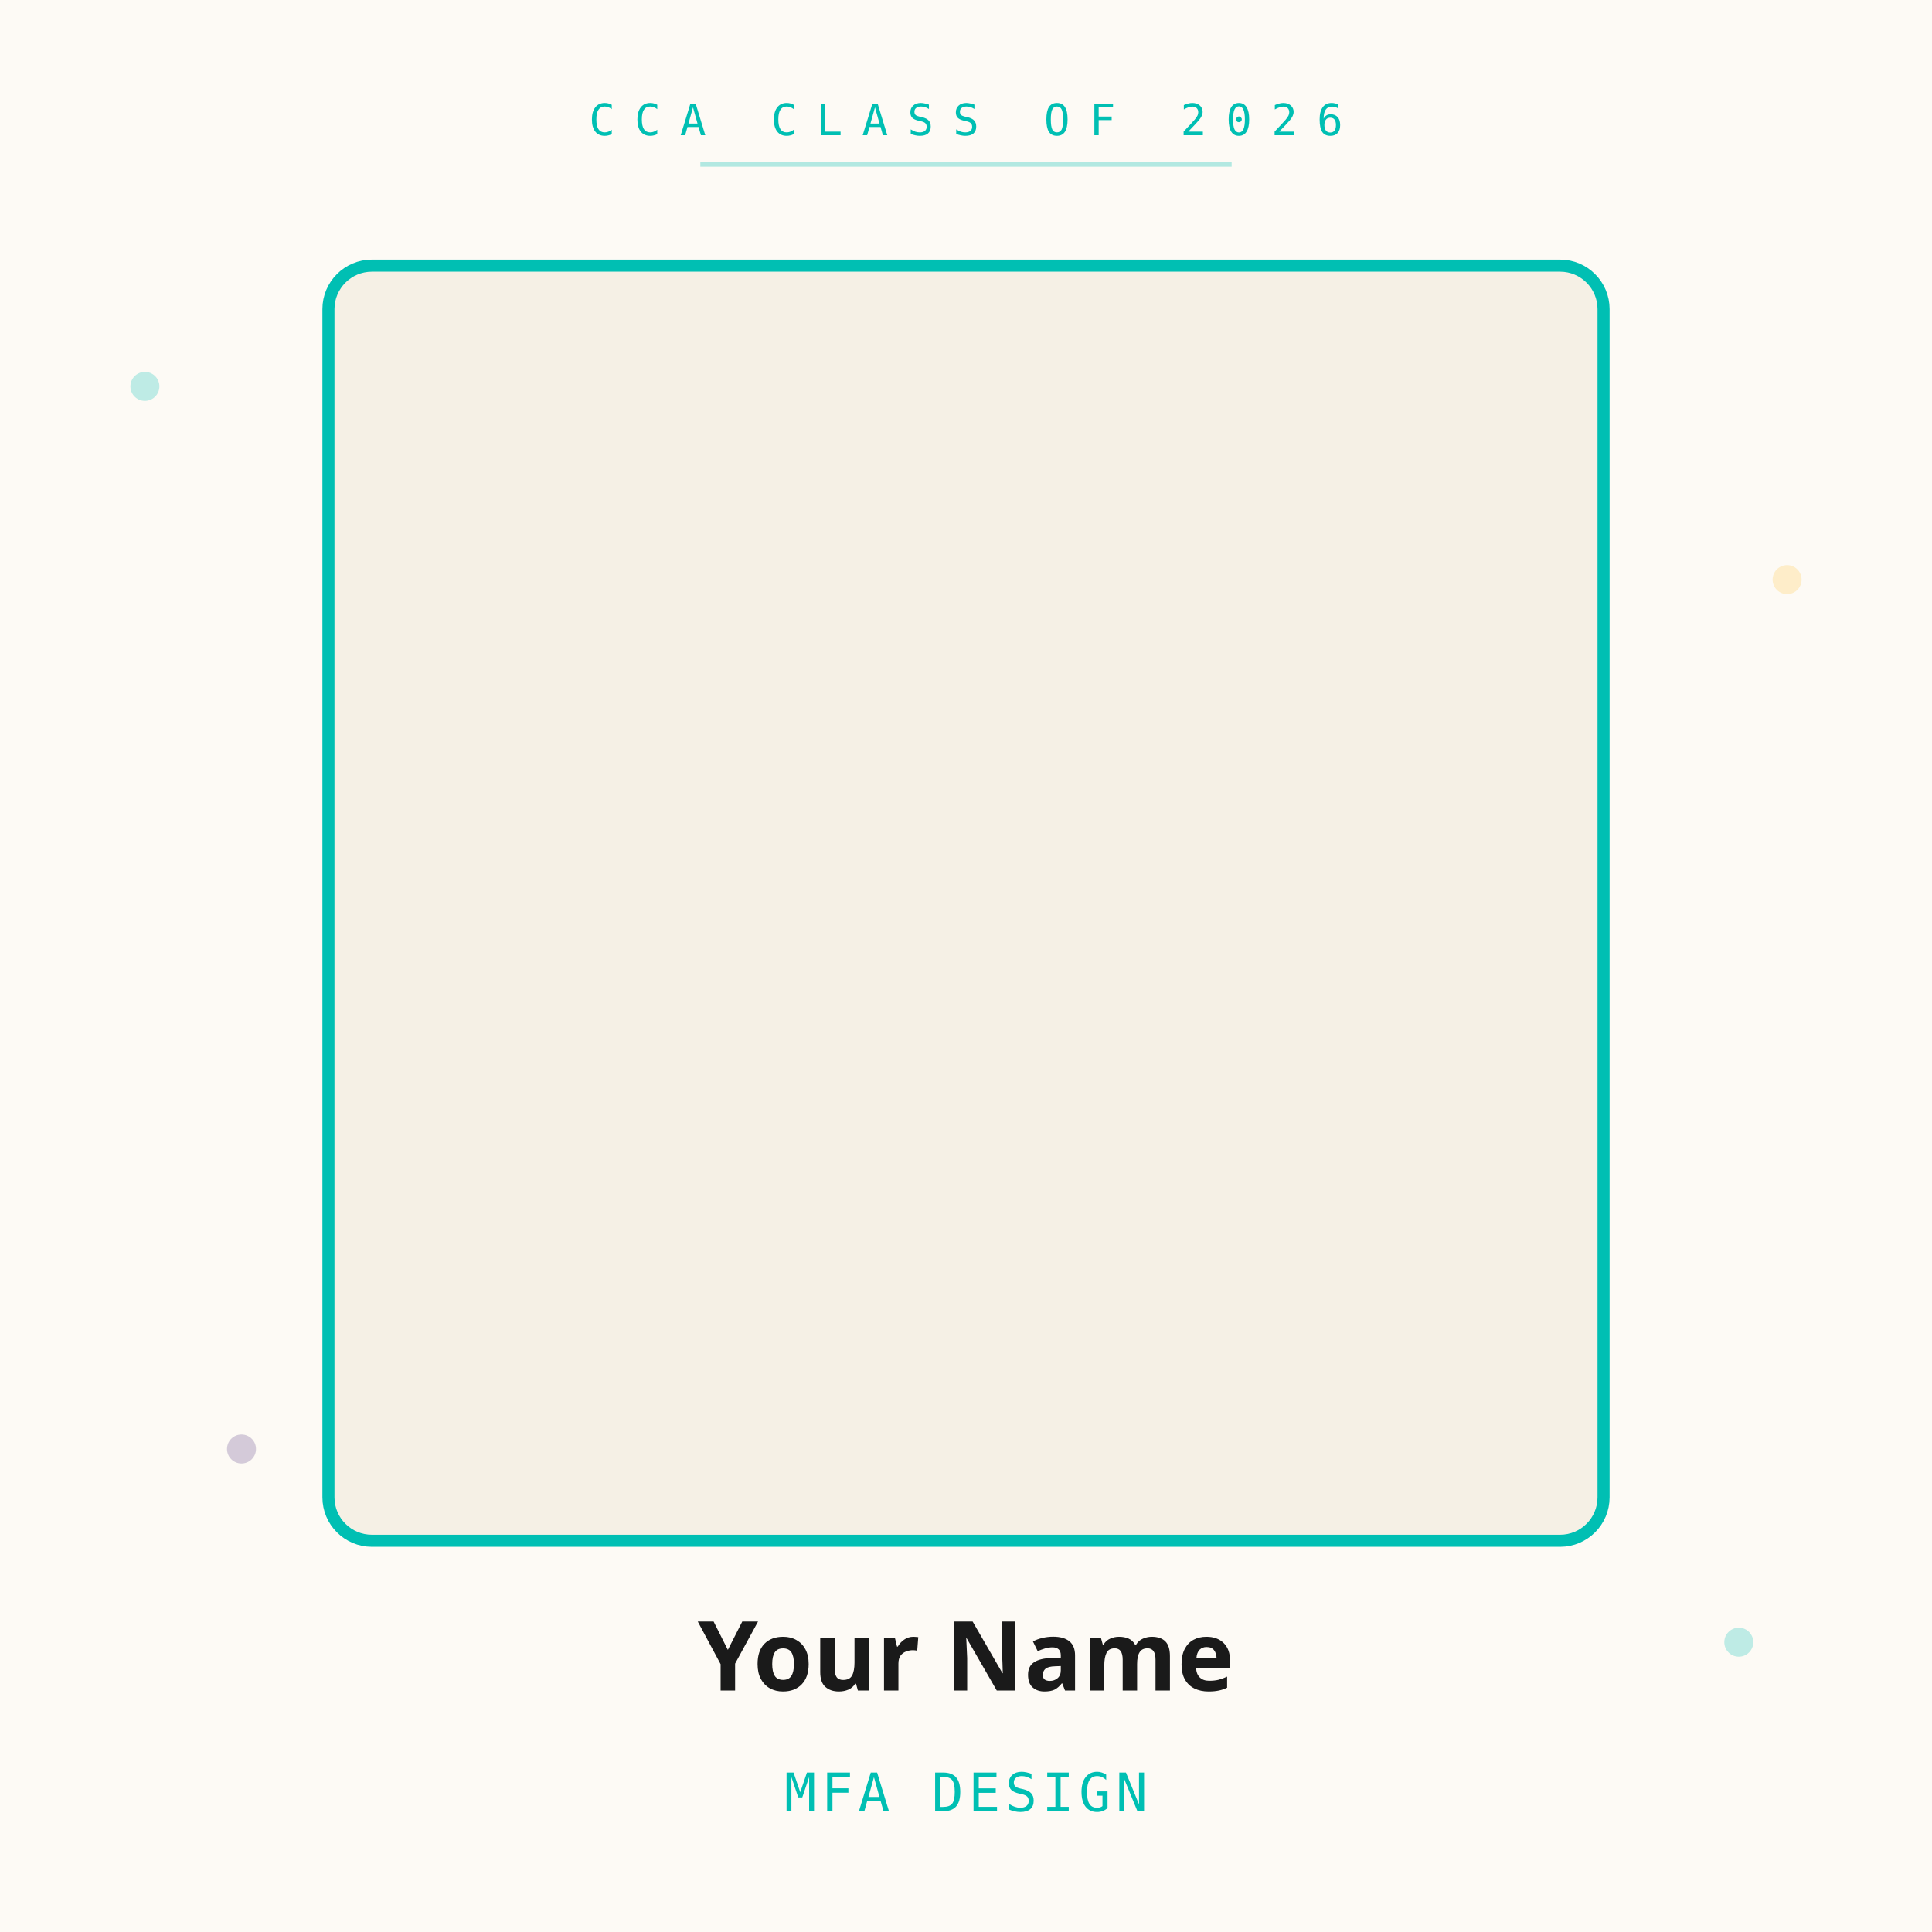
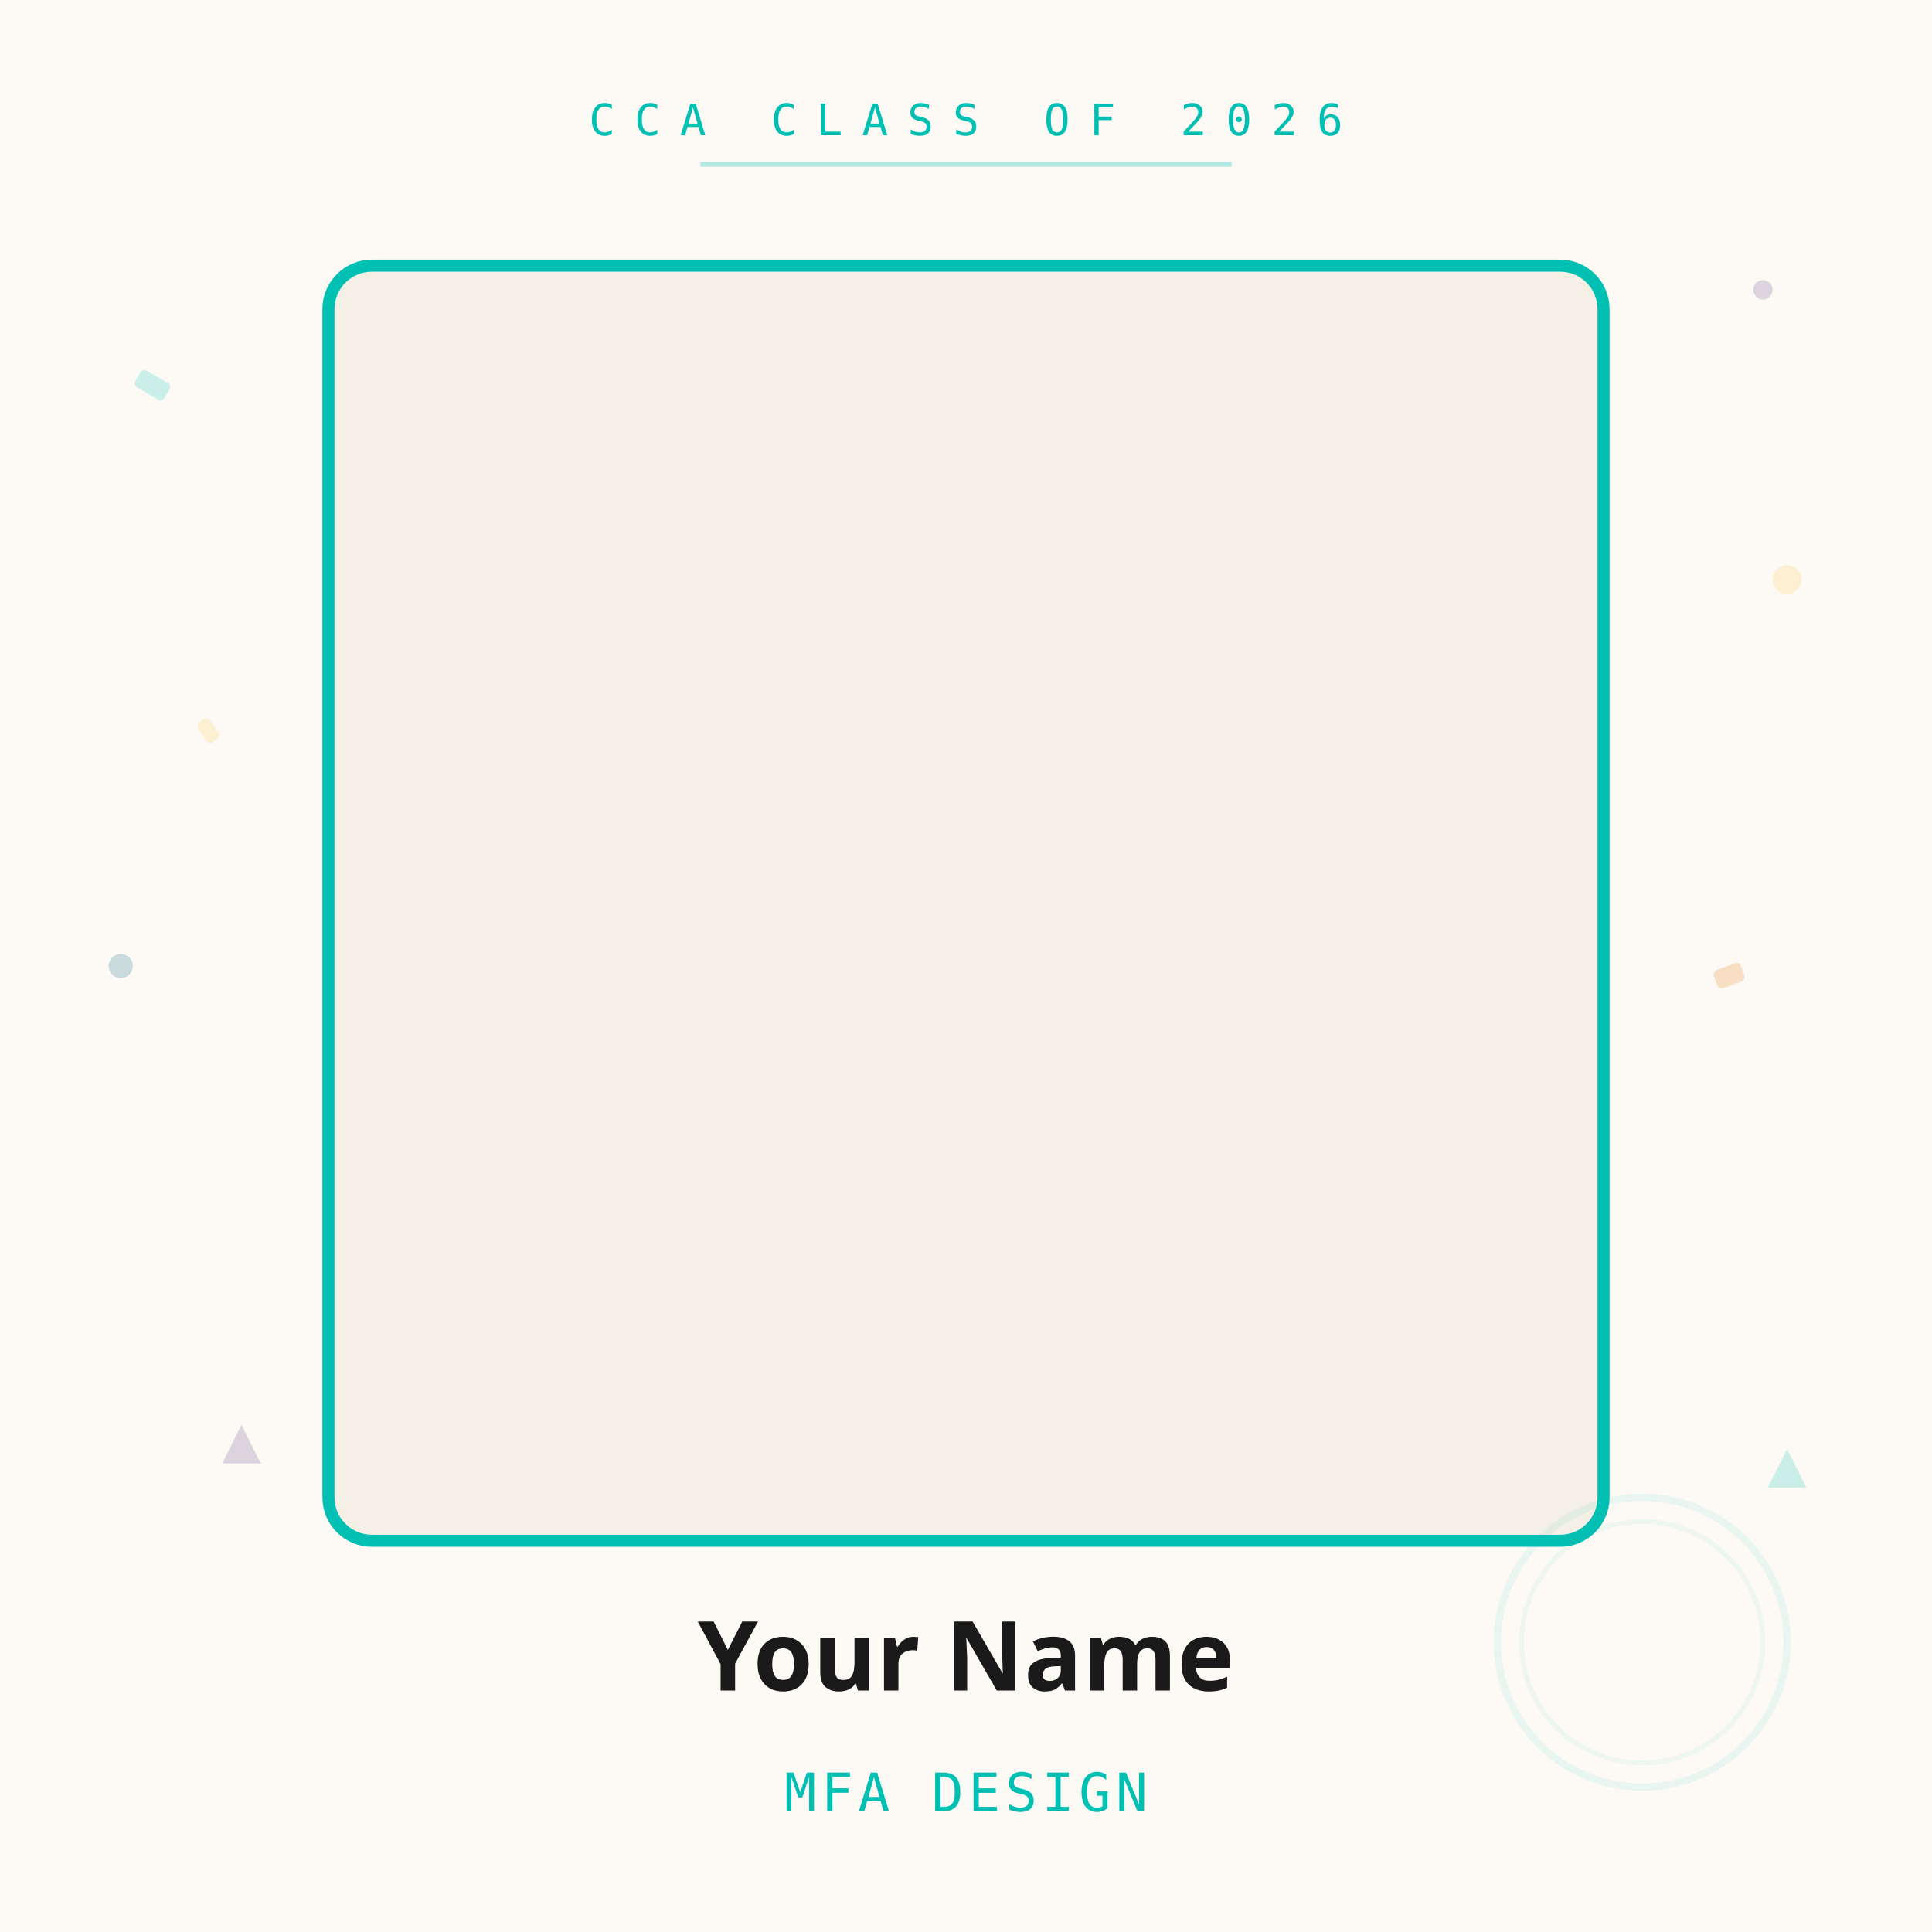
<svg xmlns="http://www.w3.org/2000/svg" width="400" height="400" viewBox="0 0 400 400">
  <rect width="400" height="400" fill="#FDFAF5" />
  <text x="200" y="28" text-anchor="middle" font-family="monospace" font-size="9" fill="#00BFB3" letter-spacing="4">CCA CLASS OF 2026</text>
  <line x1="145" y1="34" x2="255" y2="34" stroke="#00BFB3" stroke-opacity="0.3" stroke-width="1" />
  <rect x="68" y="55" rx="9" ry="9" width="264" height="264" fill="#F5F0E5" stroke="#00BFB3" stroke-width="2.5" />
+   <rect x="28" y="78" width="7" height="4" rx="1" fill="#00BFB3" opacity="0.2" transform="rotate(30 32 80)" />
+   <circle cx="370" cy="120" r="3" fill="#FFC845" opacity="0.2" />
+   <polygon points="50,295 54,303 46,303" fill="#563D82" opacity="0.2" />
+   <rect x="355" y="200" width="6" height="4" rx="1" fill="#E57200" opacity="0.2" transform="rotate(-20 358 202)" />
+   <circle cx="25" cy="200" r="2.5" fill="#005776" opacity="0.2" />
+   <polygon points="370,300 374,308 366,308" fill="#00BFB3" opacity="0.2" />
+   <rect x="40" y="150" width="5" height="3" rx="1" fill="#FFC845" opacity="0.2" transform="rotate(55 43 152)" />
+   <circle cx="365" cy="60" r="2" fill="#563D82" opacity="0.2" />
+   <circle cx="340" cy="340" r="30" fill="none" stroke="#00BFB3" stroke-opacity="0.08" stroke-width="1.5" />
+   <circle cx="340" cy="340" r="25" fill="none" stroke="#00BFB3" stroke-opacity="0.06" stroke-width="1" />
  <text x="200" y="350" text-anchor="middle" font-family="sans-serif" font-size="20" font-weight="700" fill="#1a1a1a">Your Name</text>
  <text x="200" y="375" text-anchor="middle" font-family="monospace" font-size="11" fill="#00BFB3" letter-spacing="1">MFA DESIGN</text>
-   <circle cx="30" cy="80" r="3" fill="#00BFB3" opacity="0.25" />
-   <circle cx="370" cy="120" r="3" fill="#FFC845" opacity="0.25" />
-   <circle cx="50" cy="300" r="3" fill="#563D82" opacity="0.25" />
-   <circle cx="360" cy="340" r="3" fill="#00BFB3" opacity="0.25" />
</svg>
